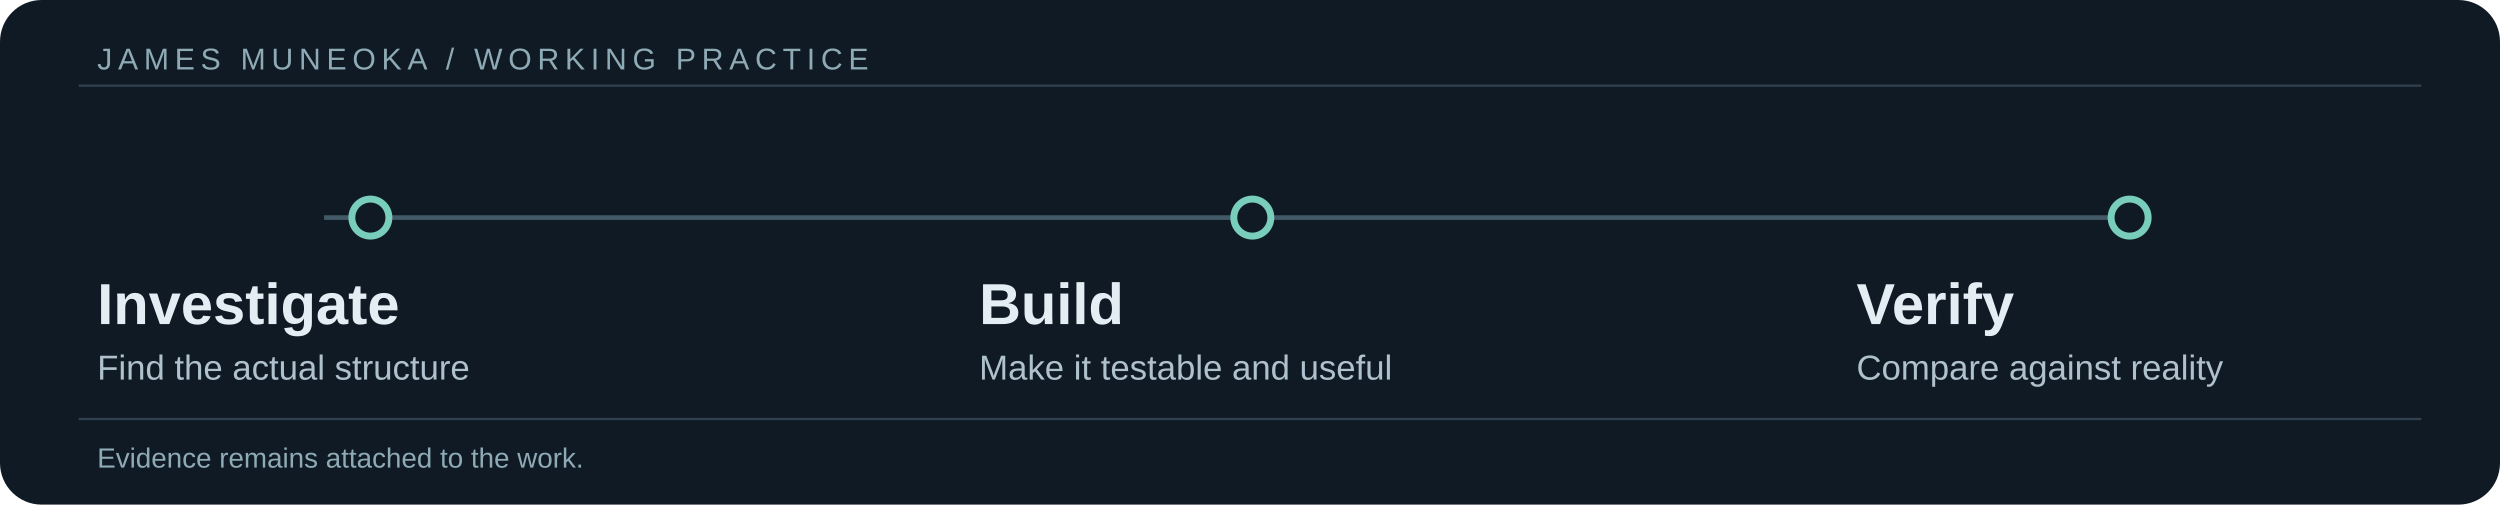
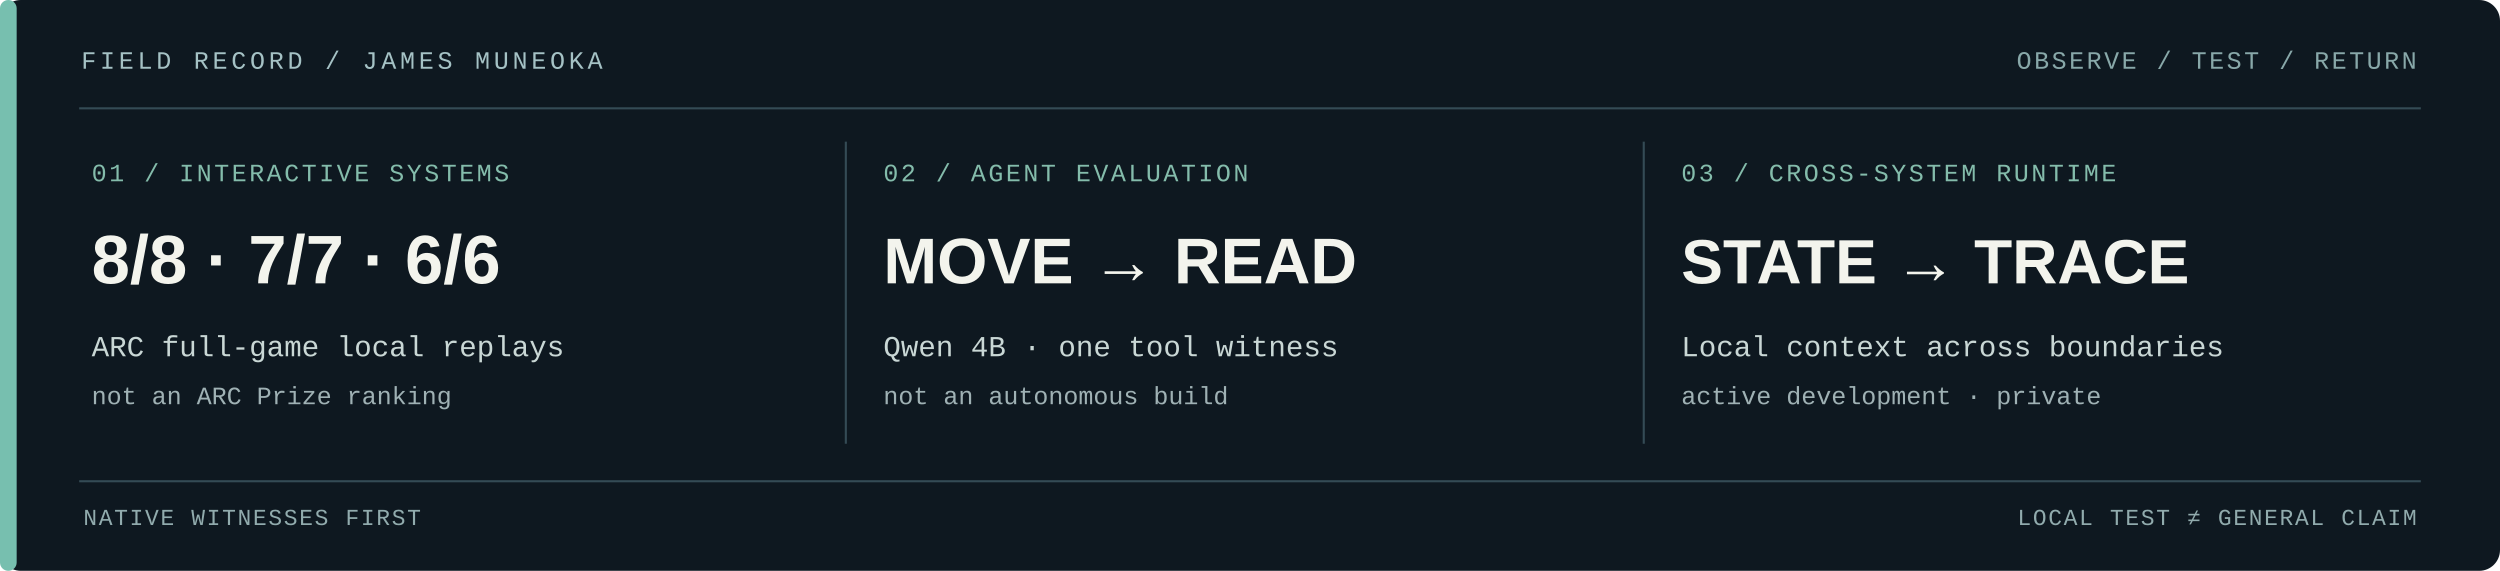
- <svg xmlns="http://www.w3.org/2000/svg" width="1080" height="218" viewBox="0 0 1080 218" role="img" aria-labelledby="title desc">
-   <rect width="1080" height="218" rx="18" fill="#101a24" />
-   <path d="M34 37H1046 M34 181H1046" stroke="#304050" stroke-width="1" />
-   <g font-family="Arial, Helvetica, sans-serif">
-     <text x="42" y="30" font-size="13" letter-spacing="2.5" fill="#8eabb5">JAMES MUNEOKA  /  WORKING PRACTICE</text>
-     <path d="M140 94H921" stroke="#425967" stroke-width="2" />
-     <g fill="#101a24" stroke="#78cdbb" stroke-width="3">
-       <circle cx="160" cy="94" r="8" />
-       <circle cx="541" cy="94" r="8" />
-       <circle cx="920" cy="94" r="8" />
+ <svg xmlns="http://www.w3.org/2000/svg" width="1200" height="274" viewBox="0 0 1200 274" role="img" aria-labelledby="title desc">
+   <rect x="0" y="0" width="1200" height="274" rx="10" fill="#0e1820" />
+   <rect x="0" y="0" width="8" height="274" rx="4" fill="#77bfaf" />
+   <path d="M38 52H1162 M38 231H1162 M406 68V213 M789 68V213" stroke="#344b55" stroke-width="1" fill="none" />
+   <g font-family="Consolas, 'Liberation Mono', monospace">
+     <text x="39" y="33" font-size="12" fill="#a5c2c5" letter-spacing="1.8">FIELD RECORD / JAMES MUNEOKA</text>
+     <text x="1160" y="33" text-anchor="end" font-size="12" fill="#88a8a9" letter-spacing="1.2">OBSERVE  /  TEST  /  RETURN</text>
+     <text x="44" y="87" font-size="12" fill="#84bcab" letter-spacing="1.2">01 / INTERACTIVE SYSTEMS</text>
+     <text x="424" y="87" font-size="12" fill="#84bcab" letter-spacing="1.2">02 / AGENT EVALUATION</text>
+     <text x="807" y="87" font-size="12" fill="#84bcab" letter-spacing="1.2">03 / CROSS-SYSTEM RUNTIME</text>
+     <g font-family="Arial, Helvetica, sans-serif">
+       <text x="44" y="136" font-size="33" font-weight="700" fill="#f3f4ed">8/8 · 7/7 · 6/6</text>
+       <text x="424" y="136" font-size="31" font-weight="700" fill="#f3f4ed">MOVE → READ</text>
+       <text x="807" y="136" font-size="30" font-weight="700" fill="#f3f4ed">STATE → TRACE</text>
    </g>
-     <g font-size="25" font-weight="bold" fill="#e4edf3">
-       <text x="42" y="140">Investigate</text>
-       <text x="423" y="140">Build</text>
-       <text x="802" y="140">Verify</text>
-     </g>
-     <g font-size="15" fill="#afc1cd">
-       <text x="42" y="164">Find the actual structure</text>
-       <text x="423" y="164">Make it testable and useful</text>
-       <text x="802" y="164">Compare against reality</text>
-     </g>
-     <text x="42" y="202" font-size="12" fill="#8eabb5">Evidence remains attached to the work.</text>
+     <text x="44" y="171" font-size="14" fill="#c9d7d5">ARC full-game local replays</text>
+     <text x="424" y="171" font-size="14" fill="#c9d7d5">Qwen 4B · one tool witness</text>
+     <text x="807" y="171" font-size="14" fill="#c9d7d5">Local context across boundaries</text>
+     <text x="44" y="194" font-size="12" fill="#9fb1b4">not an ARC Prize ranking</text>
+     <text x="424" y="194" font-size="12" fill="#9fb1b4">not an autonomous build</text>
+     <text x="807" y="194" font-size="12" fill="#9fb1b4">active development · private</text>
+     <text x="40" y="252" font-size="11" fill="#91abad" letter-spacing=".8">NATIVE WITNESSES FIRST</text>
+     <text x="1160" y="252" text-anchor="end" font-size="11" fill="#91abad" letter-spacing=".8">LOCAL TEST ≠ GENERAL CLAIM</text>
  </g>
</svg>
